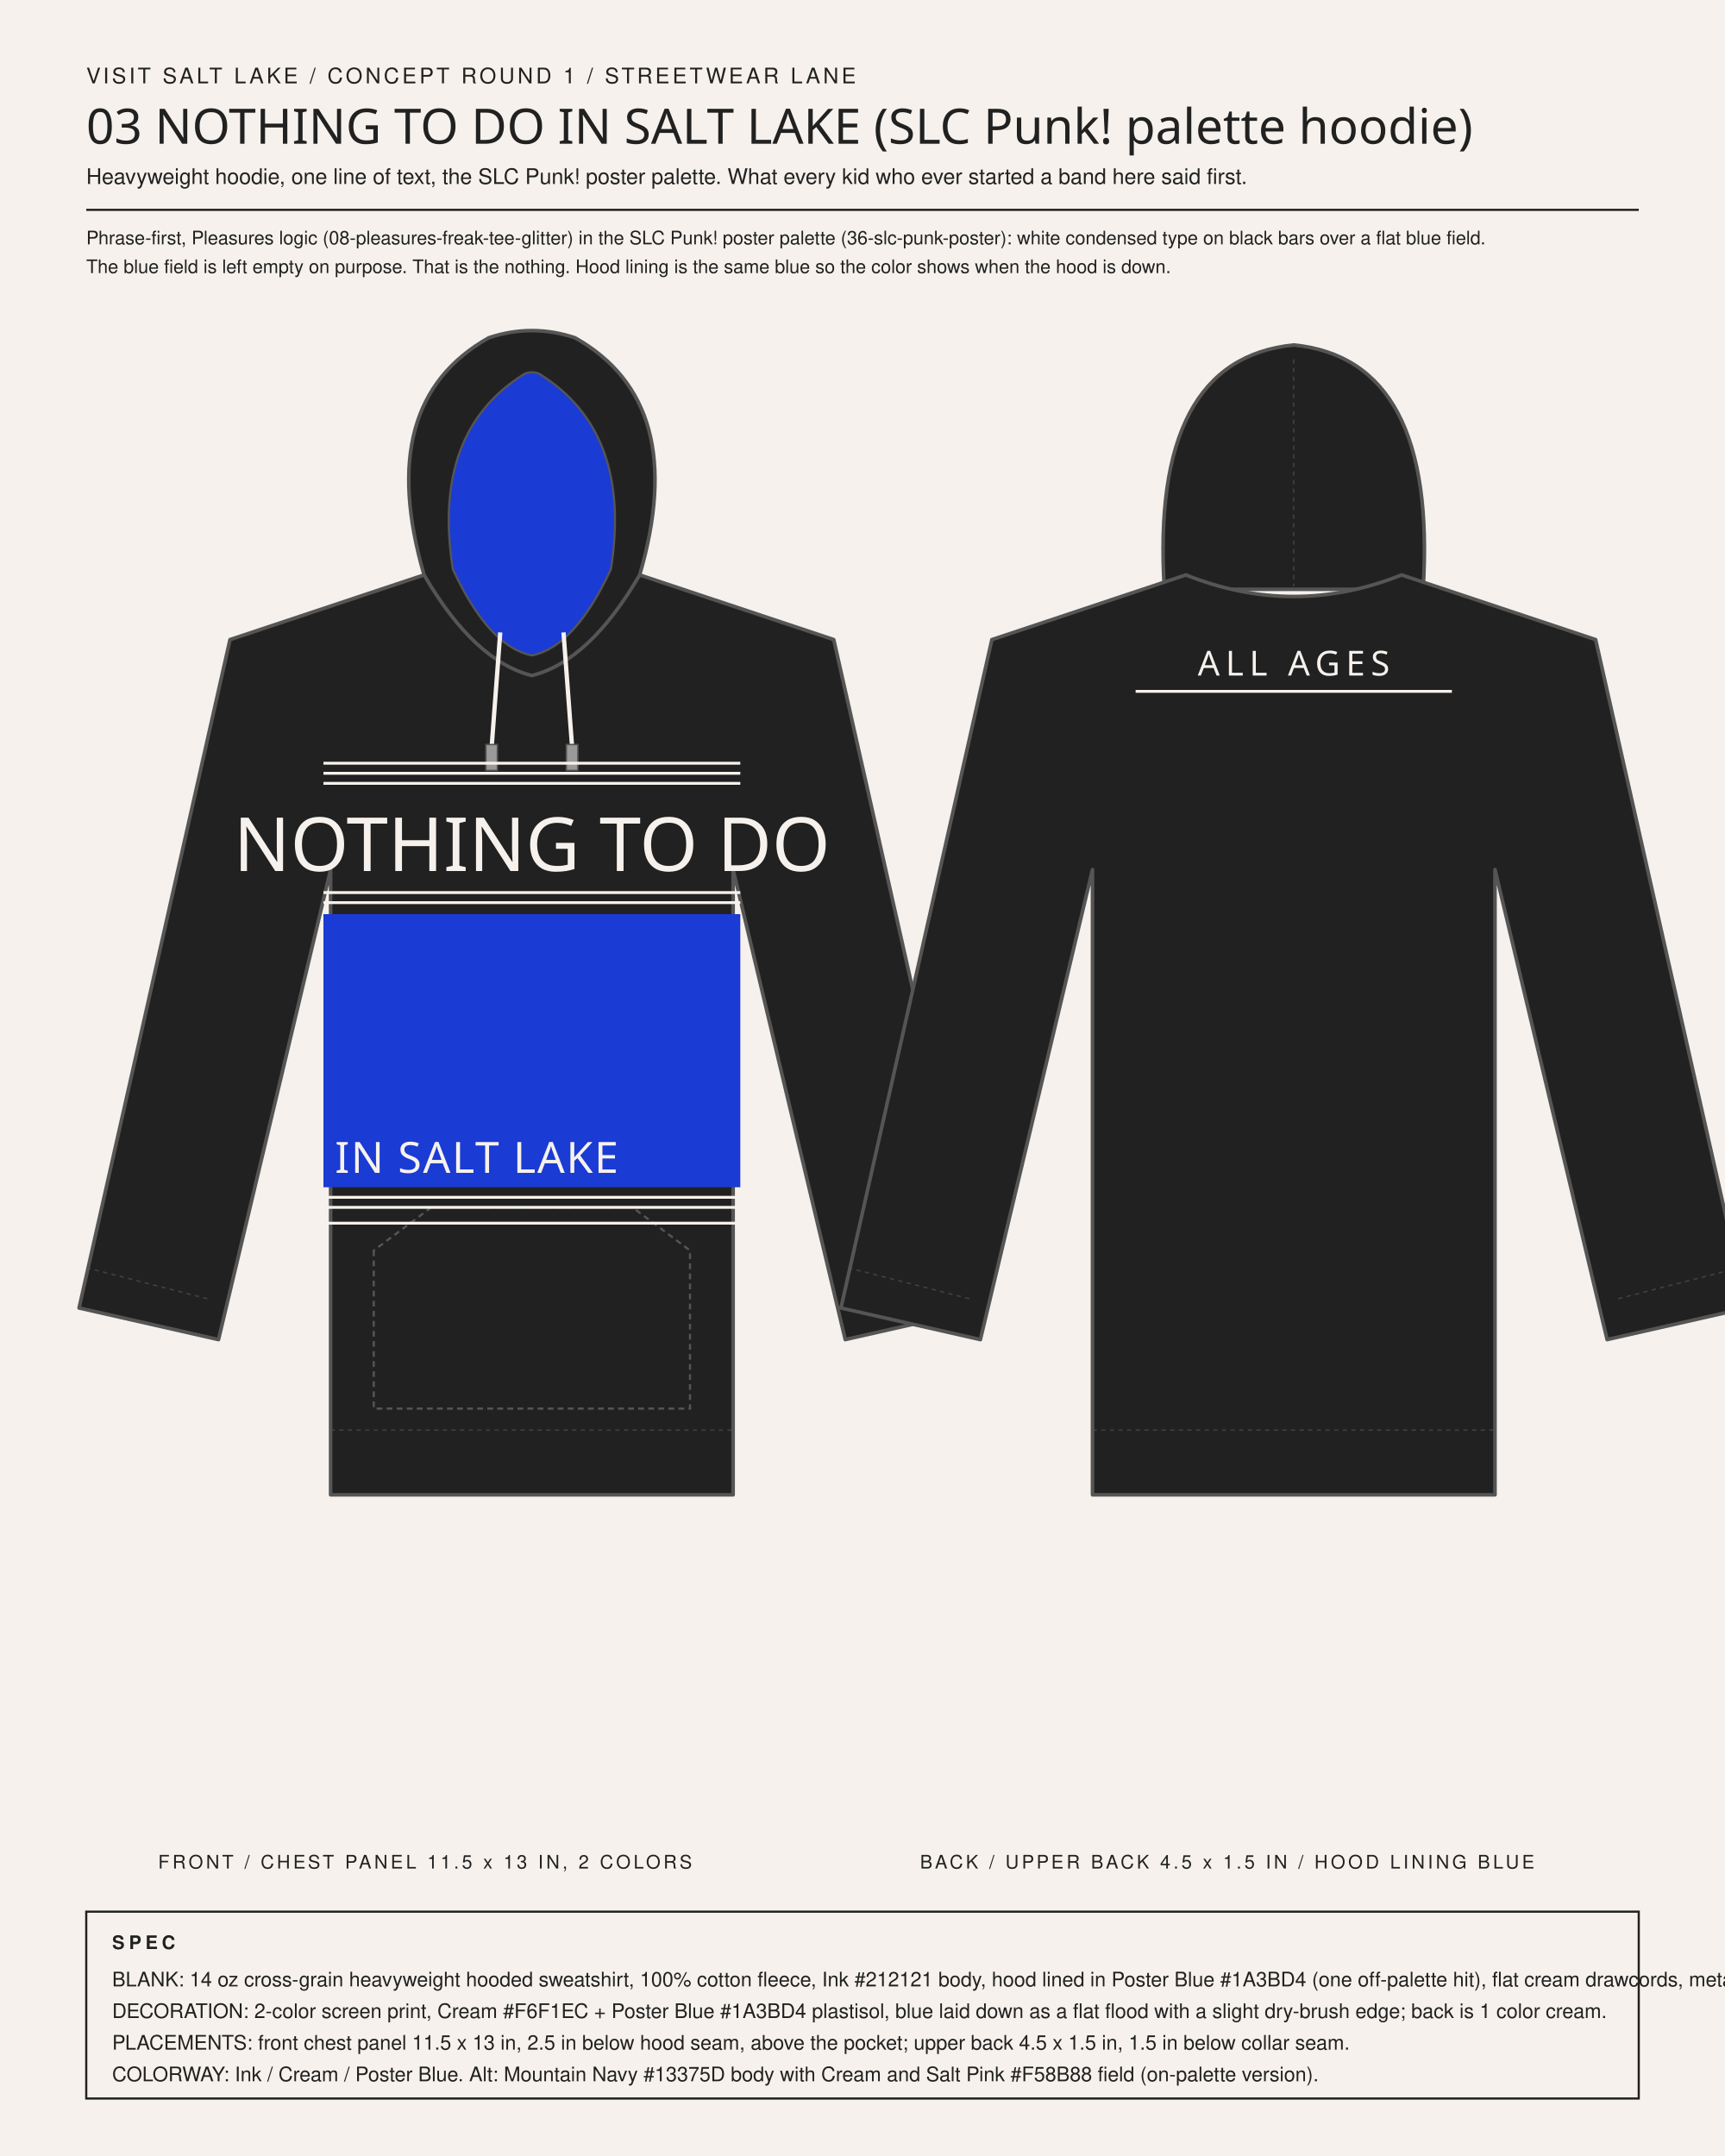
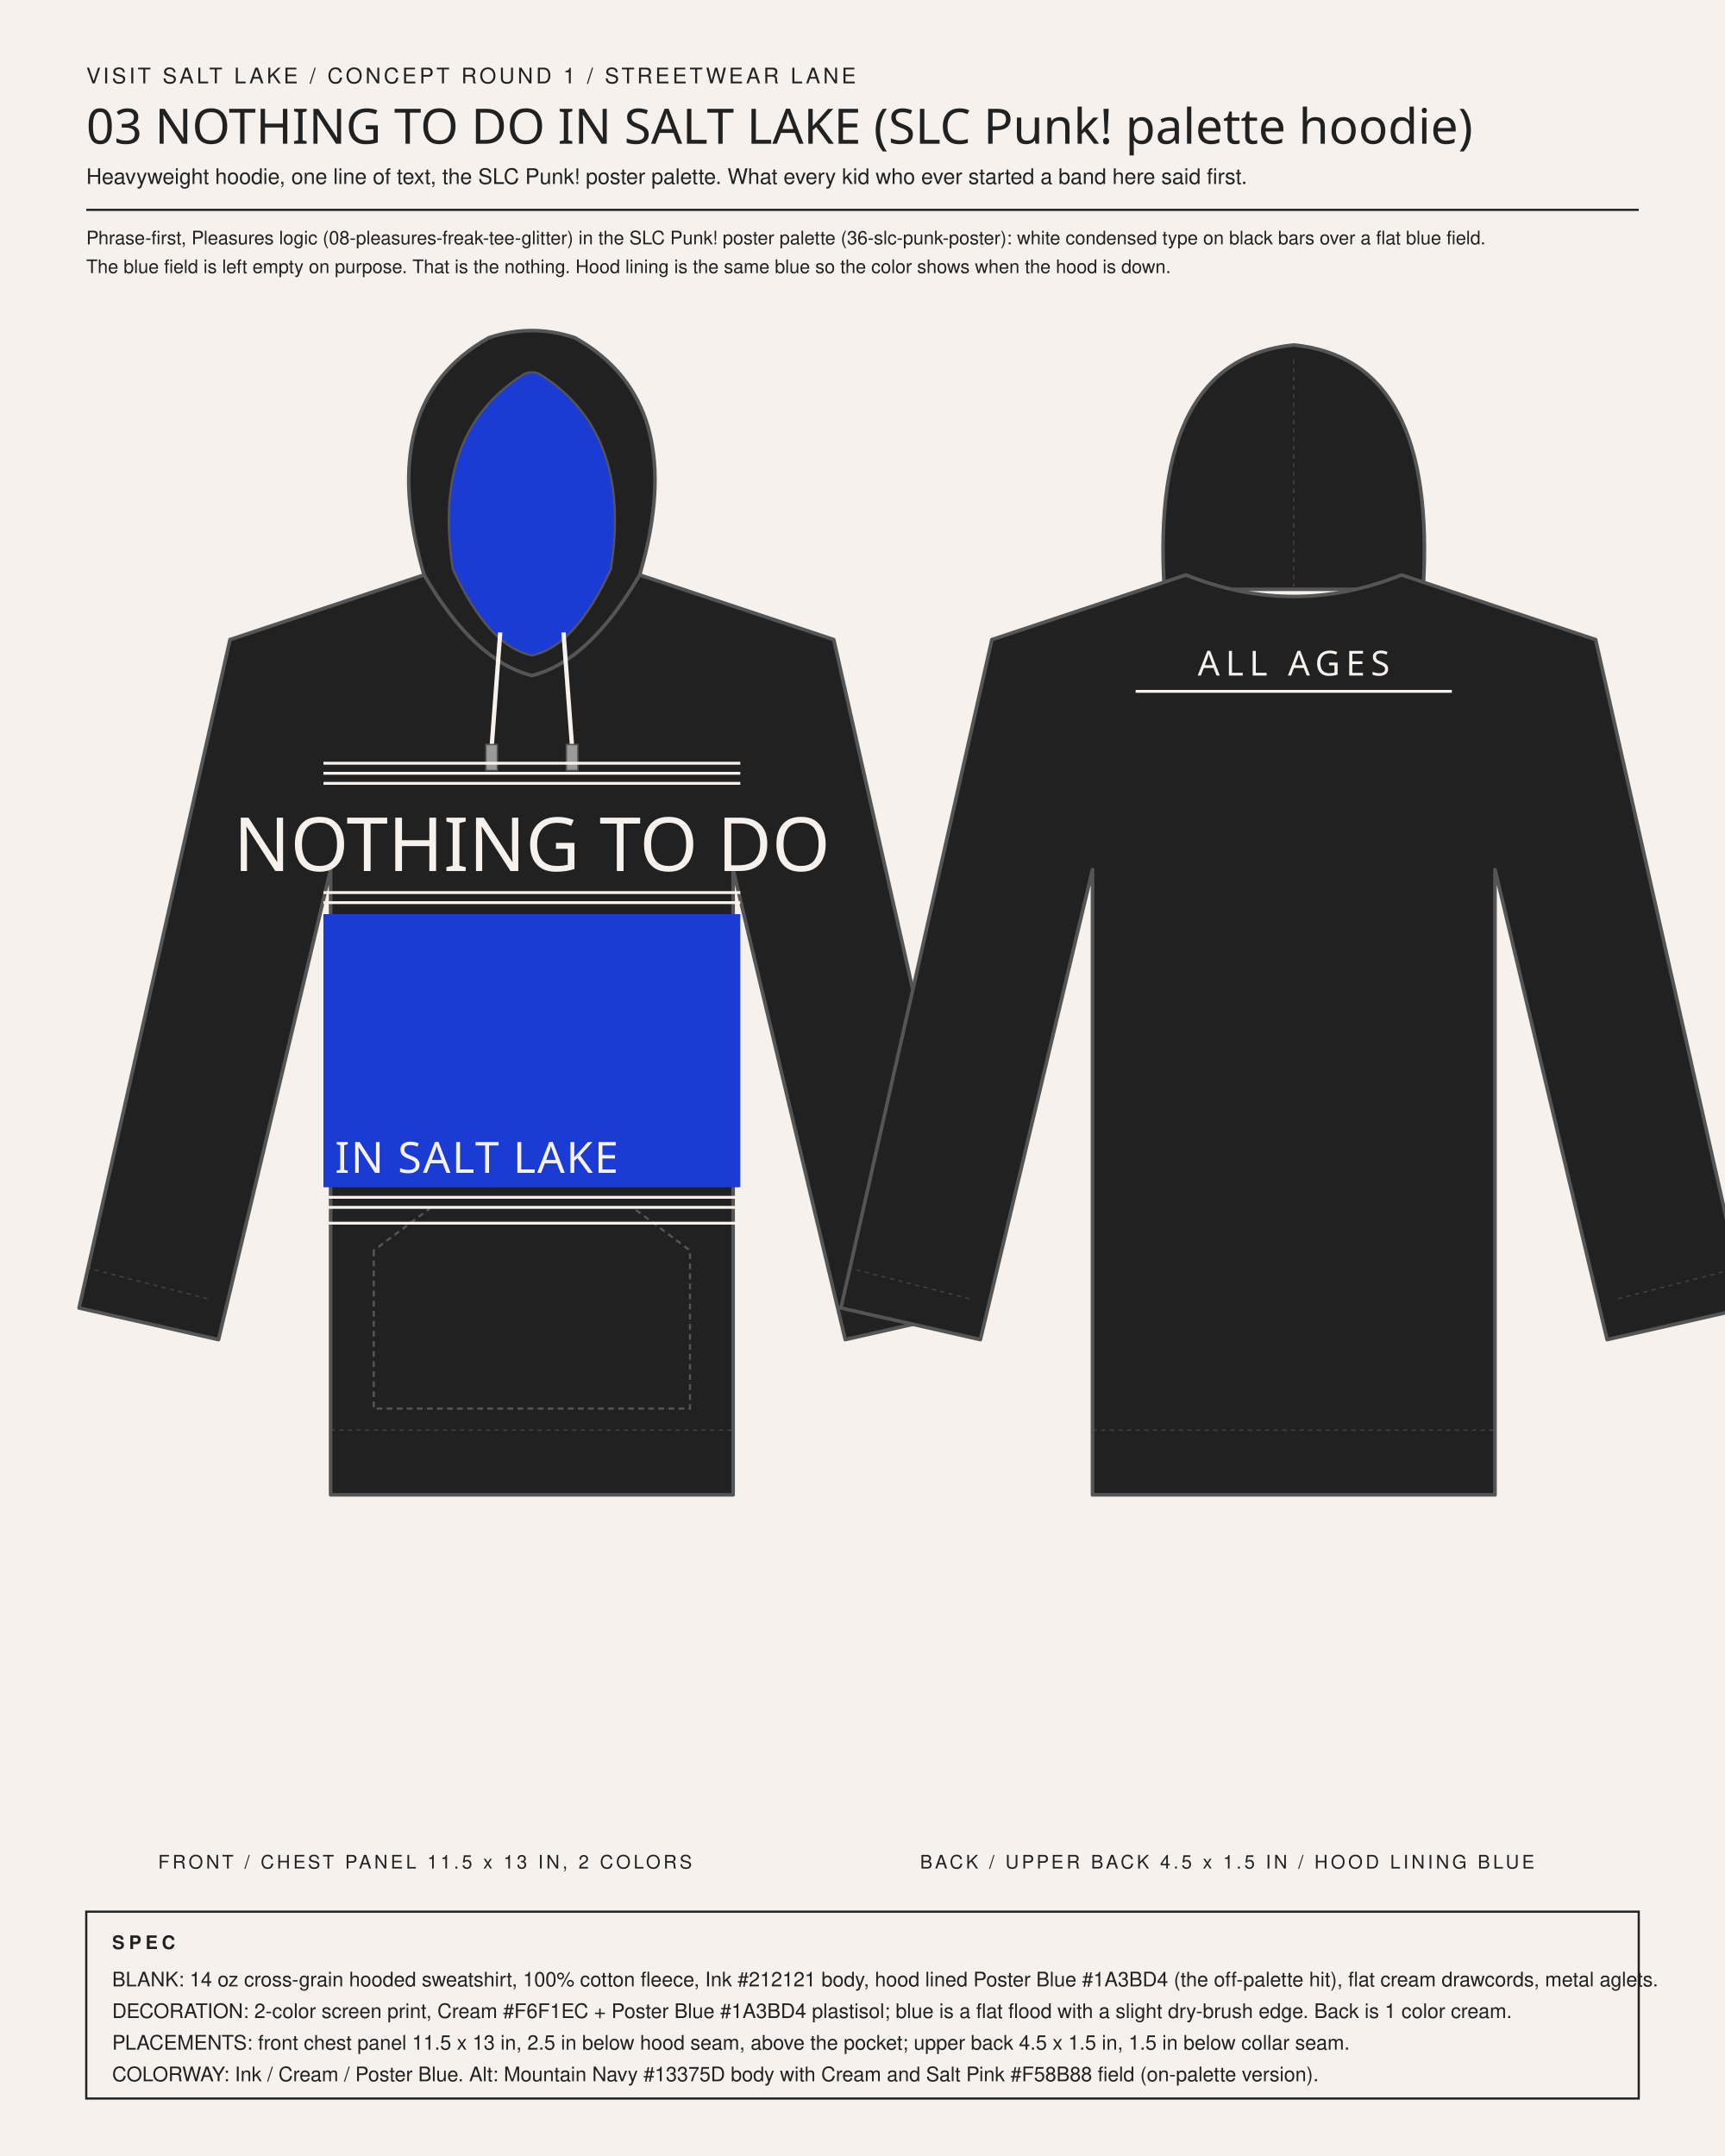
<svg xmlns="http://www.w3.org/2000/svg" viewBox="0 0 1200 1500" width="1200" height="1500">
  <rect width="1200" height="1500" fill="#F6F1EC" />
  <g id="header">
    <text x="60" y="58" font-family="'Helvetica Neue',Helvetica,Arial,sans-serif" font-size="15" font-weight="normal" fill="#212121" text-anchor="start" letter-spacing="2">VISIT SALT LAKE  /  CONCEPT ROUND 1  /  STREETWEAR LANE</text>
    <text x="60" y="100" font-family="Anton,Impact,'Arial Narrow',sans-serif" font-size="34" font-weight="normal" fill="#212121" text-anchor="start">03  NOTHING TO DO IN SALT LAKE  (SLC Punk! palette hoodie)</text>
    <text x="60" y="128" font-family="'Helvetica Neue',Helvetica,Arial,sans-serif" font-size="15" font-weight="normal" fill="#212121" text-anchor="start">Heavyweight hoodie, one line of text, the SLC Punk! poster palette. What every kid who ever started a band here said first.</text>
    <line x1="60" y1="146" x2="1140" y2="146" stroke="#212121" stroke-width="1.5" />
  </g>
  <g transform="translate(110,400)">
    <path d="M185 0 Q260 30 335 0 L470 45 L575 510 L478 532 L400 205 L400 640 L120 640 L120 205 L42 532 L-55 510 L50 45 Z" fill="#212121" stroke="#555" stroke-width="2.5" stroke-linejoin="round" />
    <path d="M120 205 L42 532 M400 205 L478 532 M120 595 L400 595 M-50 482 L36 504 M570 482 L484 504" fill="none" stroke="#555" stroke-width="1" stroke-dasharray="3 3" opacity=".6" />
    <path d="M185 0 Q150 -120 230 -165 Q260 -175 290 -165 Q370 -120 335 0 Q300 60 260 70 Q220 60 185 0 Z" fill="#212121" stroke="#555" stroke-width="2.5" />
    <path d="M205 -4 Q190 -100 255 -140 Q260 -142 265 -140 Q330 -100 315 -4 Q290 50 260 56 Q230 50 205 -4 Z" fill="#1A3BD4" stroke="#555" stroke-width="1.5" />
    <path d="M238 40 L232 120 M282 40 L288 120" stroke="#F6F1EC" stroke-width="3" fill="none" />
    <rect x="228" y="118" width="8" height="18" fill="#9a9a9a" stroke="#555" stroke-width="1" />
    <rect x="284" y="118" width="8" height="18" fill="#9a9a9a" stroke="#555" stroke-width="1" />
    <path d="M150 470 L150 580 L370 580 L370 470 L330 440 L190 440 Z" fill="none" stroke="#555" stroke-width="1.5" stroke-dasharray="4 3" />
    <g transform="translate(115,130)">
      <rect x="0" y="0" width="290" height="2" fill="#F6F1EC" />
      <rect x="0" y="7" width="290" height="2" fill="#F6F1EC" />
      <rect x="0" y="14" width="290" height="2" fill="#F6F1EC" />
      <text x="145" y="76" font-family="Anton,Impact,'Arial Narrow',sans-serif" font-size="52" font-weight="normal" fill="#F6F1EC" text-anchor="middle" textLength="280" lengthAdjust="spacingAndGlyphs">NOTHING TO DO</text>
      <rect x="0" y="90" width="290" height="2" fill="#F6F1EC" />
      <rect x="0" y="97" width="290" height="2" fill="#F6F1EC" />
      <rect x="0" y="106" width="290" height="190" fill="#1A3BD4" />
      <text x="8" y="286" font-family="Anton,Impact,'Arial Narrow',sans-serif" font-size="30" font-weight="normal" fill="#F6F1EC" text-anchor="start" letter-spacing="1">IN SALT LAKE</text>
      <rect x="0" y="302" width="290" height="2" fill="#F6F1EC" />
      <rect x="0" y="309" width="290" height="2" fill="#F6F1EC" />
      <rect x="0" y="320" width="290" height="2" fill="#F6F1EC" />
    </g>
  </g>
  <text x="110" y="1300" font-family="'Helvetica Neue',Helvetica,Arial,sans-serif" font-size="13" font-weight="normal" fill="#212121" text-anchor="start" letter-spacing="2">FRONT  /  CHEST PANEL 11.5 x 13 IN, 2 COLORS</text>
  <g transform="translate(640,400)">
    <path d="M170 10 Q160 -150 260 -160 Q360 -150 350 10 Z" fill="#212121" stroke="#555" stroke-width="2.5" />
    <path d="M260 -150 L260 8" fill="none" stroke="#555" stroke-width="1" stroke-dasharray="3 3" opacity=".6" />
    <path d="M185 0 Q260 30 335 0 L470 45 L575 510 L478 532 L400 205 L400 640 L120 640 L120 205 L42 532 L-55 510 L50 45 Z" fill="#212121" stroke="#555" stroke-width="2.5" stroke-linejoin="round" />
    <path d="M120 205 L42 532 M400 205 L478 532 M120 595 L400 595 M-50 482 L36 504 M570 482 L484 504" fill="none" stroke="#555" stroke-width="1" stroke-dasharray="3 3" opacity=".6" />
    <text x="260" y="70" font-family="Anton,Impact,'Arial Narrow',sans-serif" font-size="24" font-weight="normal" fill="#F6F1EC" text-anchor="middle" letter-spacing="4">ALL AGES</text>
    <rect x="150" y="80" width="220" height="2" fill="#F6F1EC" />
  </g>
  <text x="640" y="1300" font-family="'Helvetica Neue',Helvetica,Arial,sans-serif" font-size="13" font-weight="normal" fill="#212121" text-anchor="start" letter-spacing="2">BACK  /  UPPER BACK 4.5 x 1.5 IN  /  HOOD LINING BLUE</text>
  <text x="60" y="170" font-family="'Helvetica Neue',Helvetica,Arial,sans-serif" font-size="13" font-weight="normal" fill="#212121" text-anchor="start">Phrase-first, Pleasures logic (08-pleasures-freak-tee-glitter) in the SLC Punk! poster palette (36-slc-punk-poster): white condensed type on black bars over a flat blue field.</text>
  <text x="60" y="190" font-family="'Helvetica Neue',Helvetica,Arial,sans-serif" font-size="13" font-weight="normal" fill="#212121" text-anchor="start">The blue field is left empty on purpose. That is the nothing. Hood lining is the same blue so the color shows when the hood is down.</text>
  <g id="spec">
    <rect x="60" y="1330" width="1080" height="130" fill="none" stroke="#212121" stroke-width="1.5" />
    <text x="78" y="1356" font-family="'Helvetica Neue',Helvetica,Arial,sans-serif" font-size="13" font-weight="bold" fill="#212121" text-anchor="start" letter-spacing="3">SPEC</text>
-     <text x="78" y="1382" font-family="'Helvetica Neue',Helvetica,Arial,sans-serif" font-size="14" font-weight="normal" fill="#212121" text-anchor="start">BLANK: 14 oz cross-grain heavyweight hooded sweatshirt, 100% cotton fleece, Ink #212121 body, hood lined in Poster Blue #1A3BD4 (one off-palette hit), flat cream drawcords, metal aglets.</text>
-     <text x="78" y="1404" font-family="'Helvetica Neue',Helvetica,Arial,sans-serif" font-size="14" font-weight="normal" fill="#212121" text-anchor="start">DECORATION: 2-color screen print, Cream #F6F1EC + Poster Blue #1A3BD4 plastisol, blue laid down as a flat flood with a slight dry-brush edge; back is 1 color cream.</text>
+     <text x="78" y="1382" font-family="'Helvetica Neue',Helvetica,Arial,sans-serif" font-size="14" font-weight="normal" fill="#212121" text-anchor="start">BLANK: 14 oz cross-grain hooded sweatshirt, 100% cotton fleece, Ink #212121 body, hood lined Poster Blue #1A3BD4 (the off-palette hit), flat cream drawcords, metal aglets.</text>
+     <text x="78" y="1404" font-family="'Helvetica Neue',Helvetica,Arial,sans-serif" font-size="14" font-weight="normal" fill="#212121" text-anchor="start">DECORATION: 2-color screen print, Cream #F6F1EC + Poster Blue #1A3BD4 plastisol; blue is a flat flood with a slight dry-brush edge. Back is 1 color cream.</text>
    <text x="78" y="1426" font-family="'Helvetica Neue',Helvetica,Arial,sans-serif" font-size="14" font-weight="normal" fill="#212121" text-anchor="start">PLACEMENTS: front chest panel 11.5 x 13 in, 2.5 in below hood seam, above the pocket; upper back 4.5 x 1.5 in, 1.5 in below collar seam.</text>
    <text x="78" y="1448" font-family="'Helvetica Neue',Helvetica,Arial,sans-serif" font-size="14" font-weight="normal" fill="#212121" text-anchor="start">COLORWAY: Ink / Cream / Poster Blue. Alt: Mountain Navy #13375D body with Cream and Salt Pink #F58B88 field (on-palette version).</text>
  </g>
</svg>
